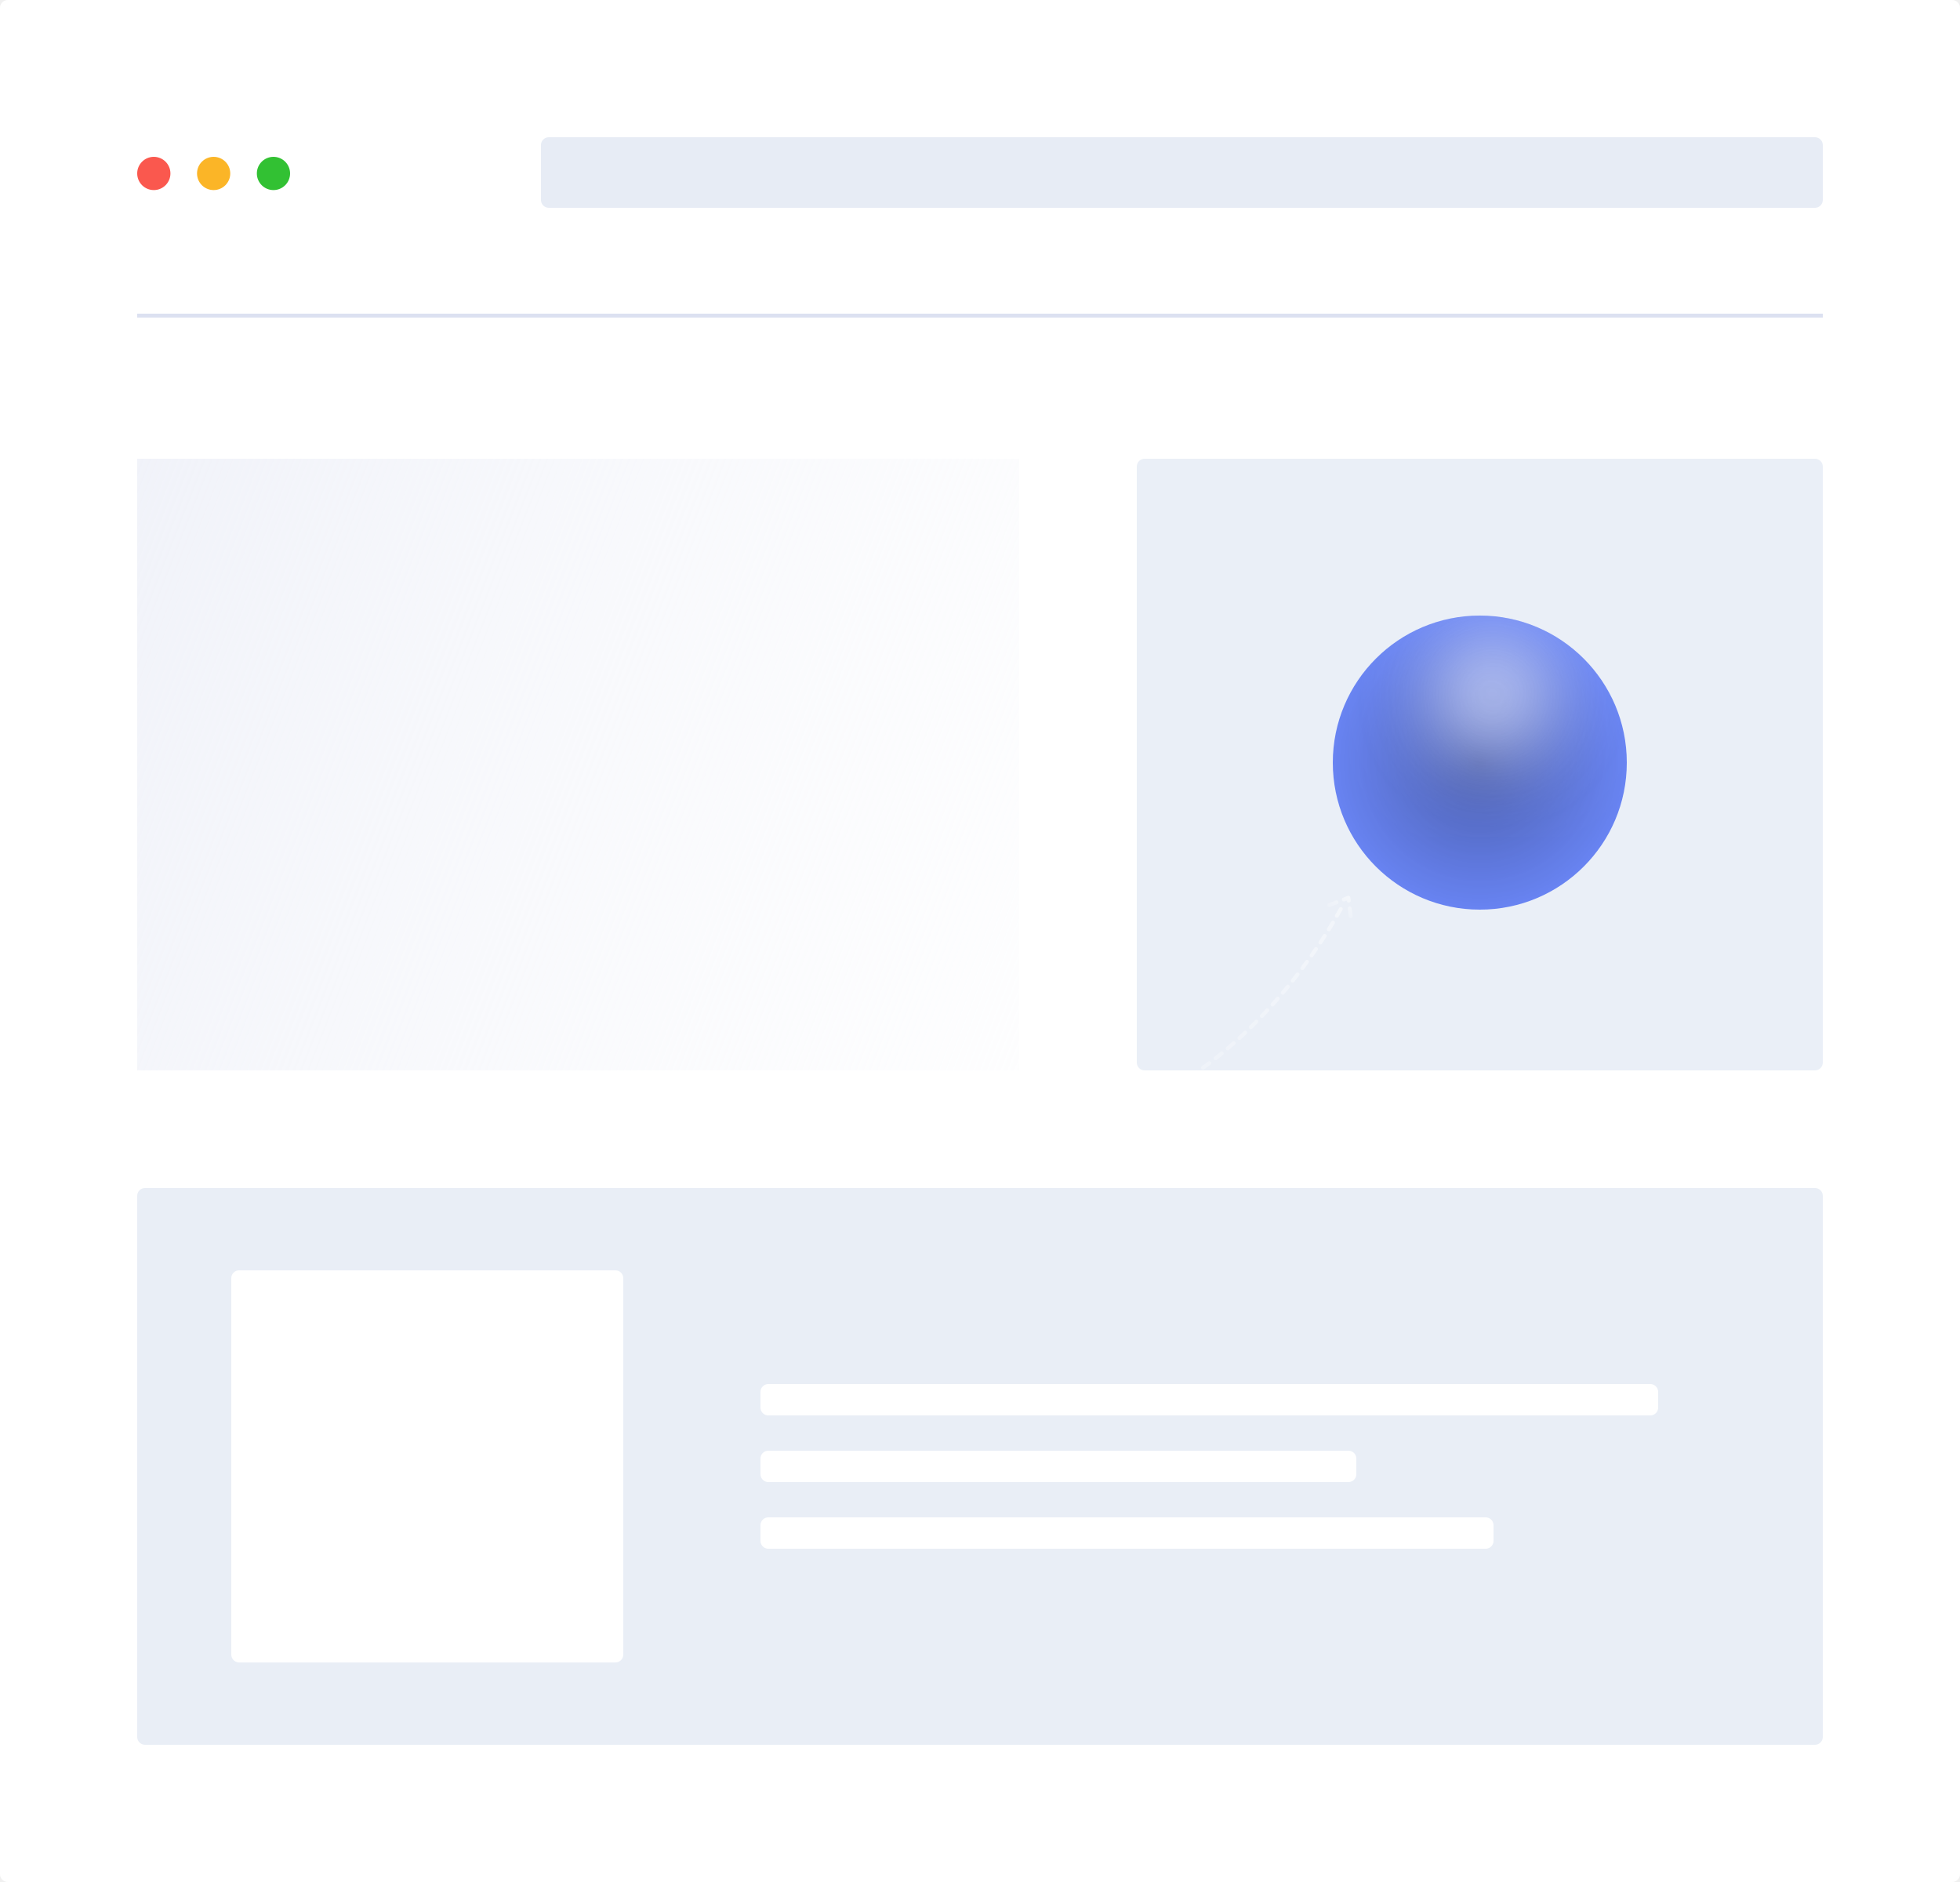
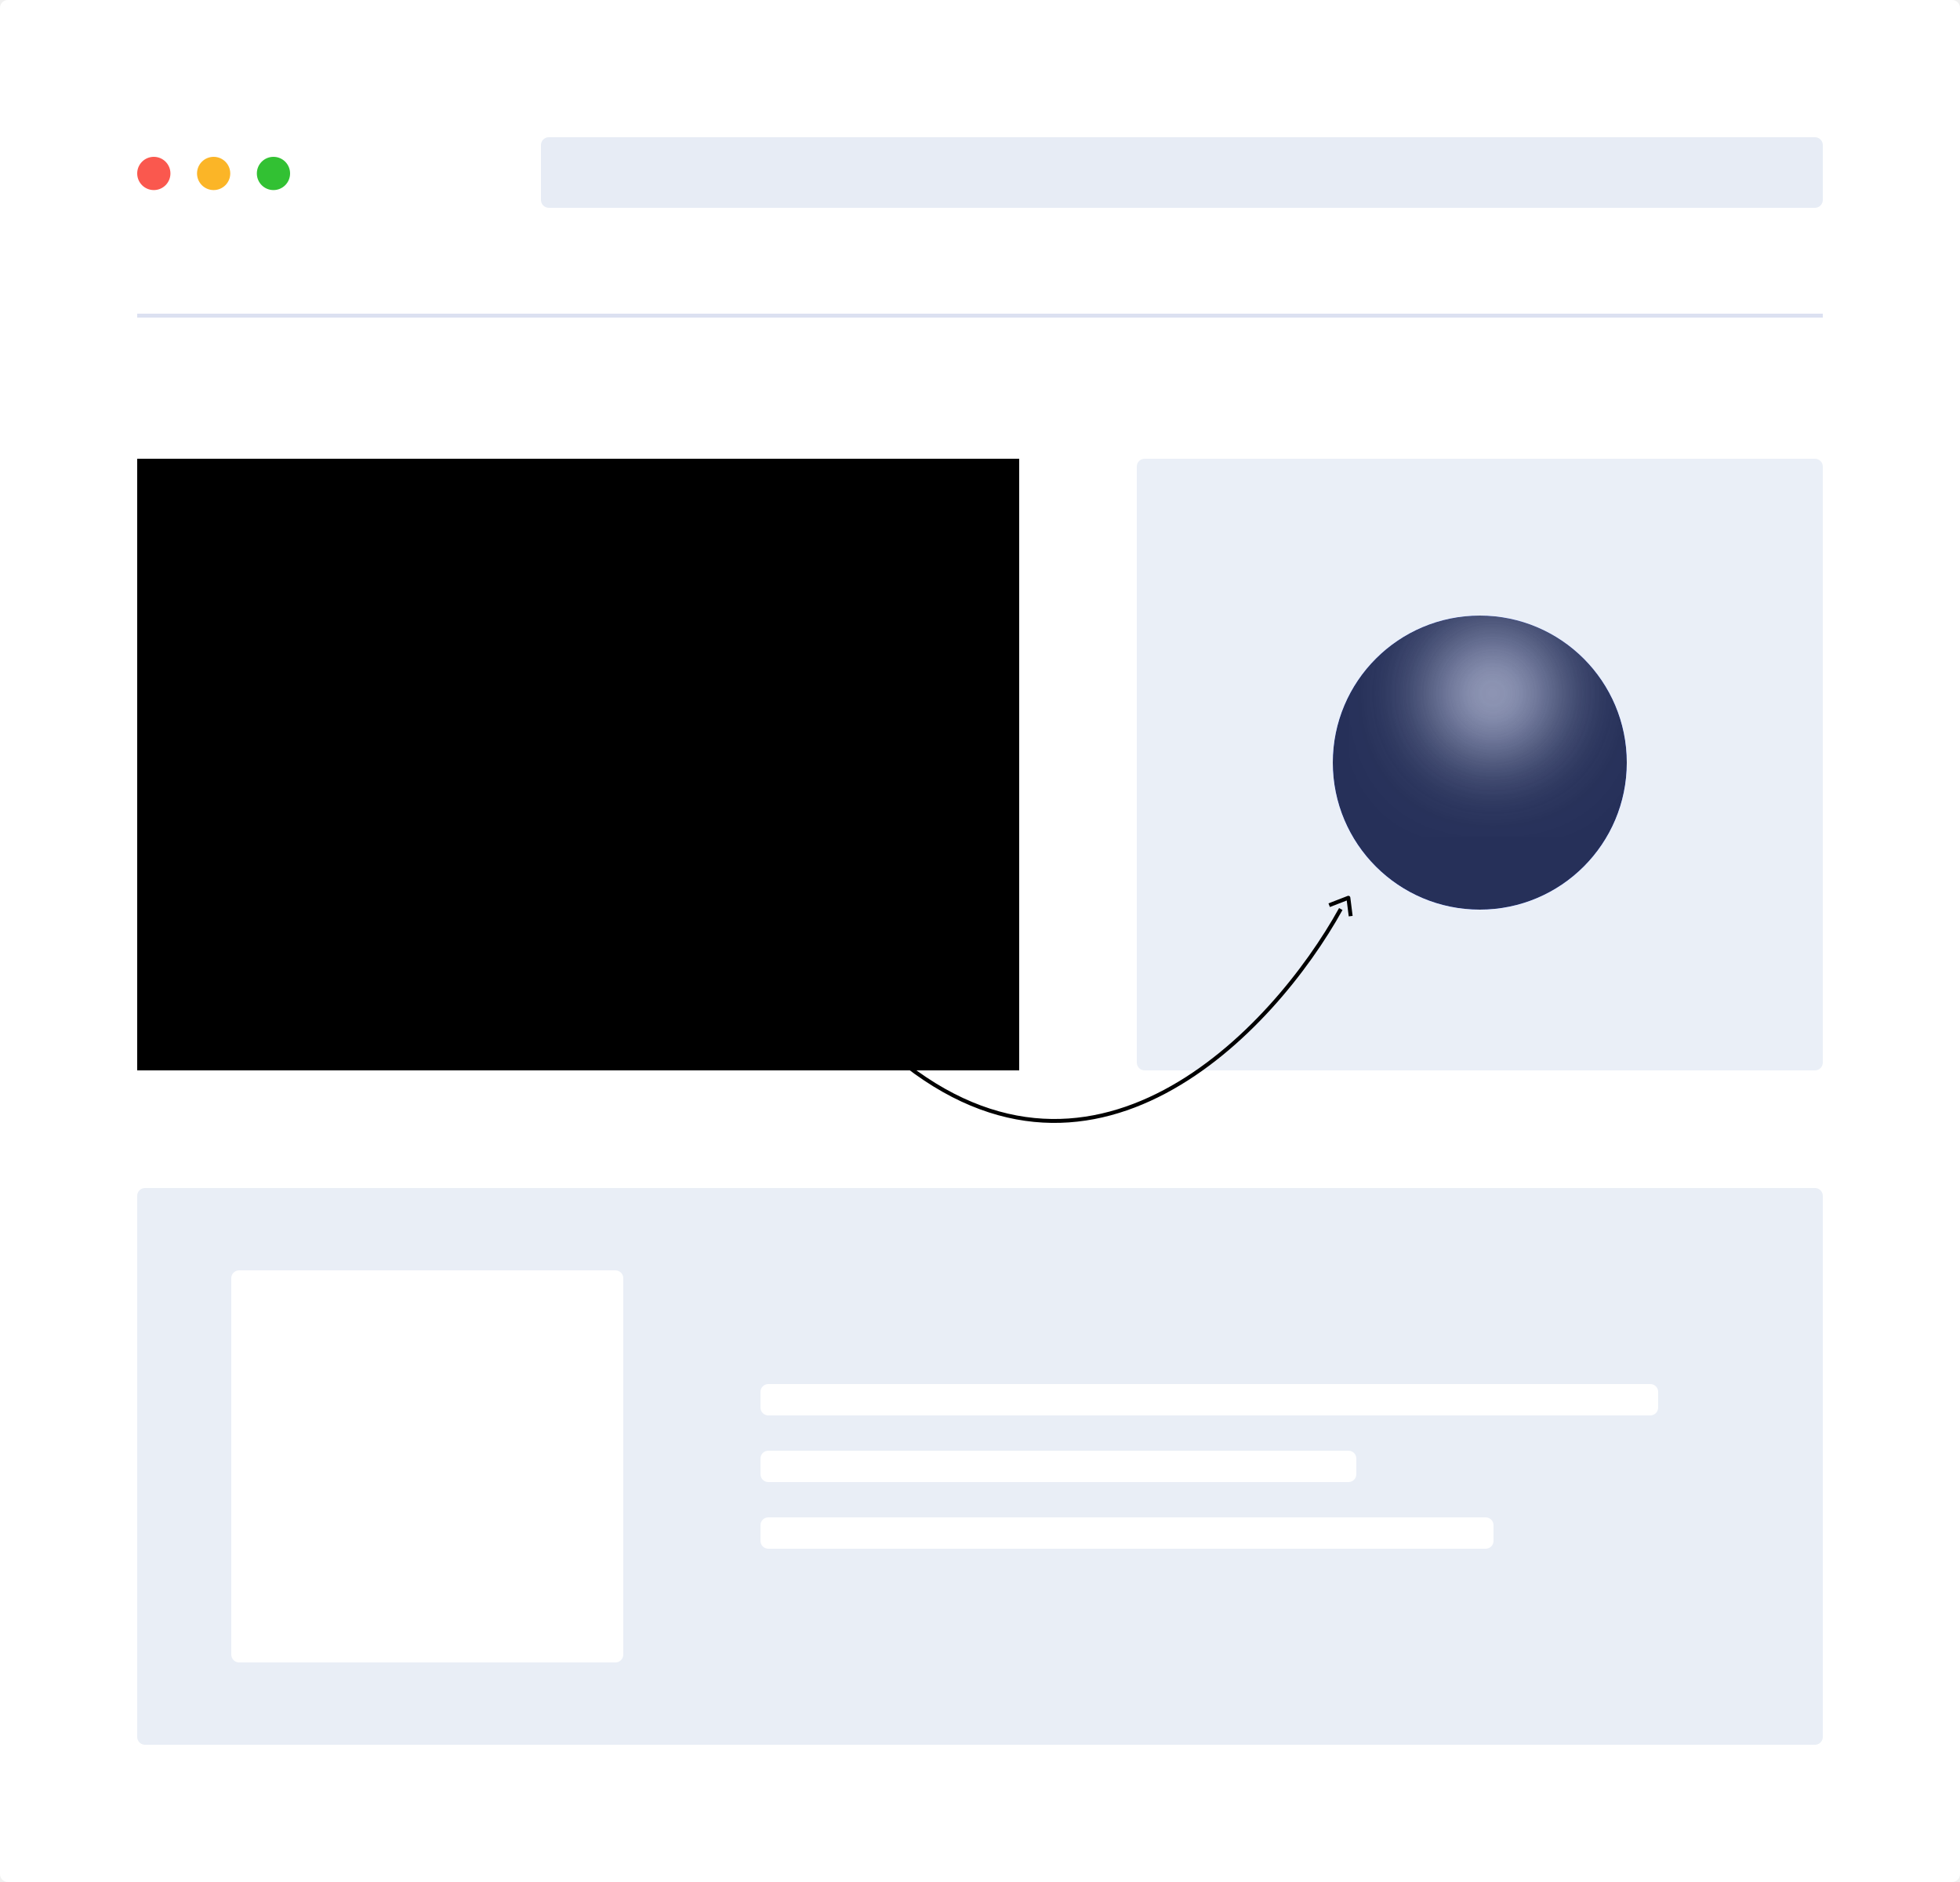
<svg xmlns="http://www.w3.org/2000/svg" width="500" height="480" viewBox="0 0 500 480" fill="none">
  <rect width="500" height="480" rx="2" fill="white" />
  <rect x="35" y="117" width="225" height="156" fill="url(#paint0_linear_1028_964)" />
  <line x1="35" y1="80.5" x2="465" y2="80.5" stroke="#DCE1F1" />
  <rect x="290" y="117" width="175" height="156" rx="2" fill="#EAEFF7" />
  <rect x="35" y="303" width="430" height="142" rx="2" fill="#E9EEF6" />
  <rect x="194" y="353" width="229" height="8" rx="2" fill="white" />
  <rect x="194" y="370" width="152" height="8" rx="2" fill="white" />
  <rect x="194" y="387" width="187" height="8" rx="2" fill="white" />
  <rect x="59" y="324" width="100" height="100" rx="2" fill="white" />
  <rect x="138" y="35" width="327" height="18" rx="2" fill="#E7ECF5" />
  <circle cx="39.239" cy="44.239" r="4.239" fill="#FA584E" />
  <circle cx="54.5" cy="44.239" r="4.239" fill="#FBB527" />
  <circle cx="69.761" cy="44.239" r="4.239" fill="#32C133" />
  <circle opacity="0.8" cx="377.5" cy="194.5" r="37.5" fill="#4A6CF7" />
  <mask id="mask0_1028_964" style="mask-type:alpha" maskUnits="userSpaceOnUse" x="340" y="157" width="75" height="75">
    <circle opacity="0.8" cx="377.5" cy="194.5" r="37.5" fill="#4A6CF7" />
  </mask>
  <g mask="url(#mask0_1028_964)">
    <circle opacity="0.8" cx="377.5" cy="194.5" r="37.5" fill="url(#paint1_radial_1028_964)" />
    <g opacity="0.8" filter="url(#filter0_f_1028_964)">
      <circle cx="380.809" cy="176.853" r="15.441" fill="white" />
    </g>
  </g>
-   <path d="M342.034 231.847C324.964 262.749 277.939 313.186 226.394 267.718" stroke="url(#paint2_linear_1028_964)" stroke-linecap="round" stroke-linejoin="round" stroke-dasharray="2 2" />
-   <path d="M339.077 230.867L343.973 228.971L344.562 233.656" stroke="url(#paint3_linear_1028_964)" stroke-linecap="round" stroke-linejoin="round" stroke-dasharray="2 2" />
+   <path d="M342.034 231.847C324.964 262.749 277.939 313.186 226.394 267.718" stroke="url(#paint2_linear_1028_964)" strokeLinecap="round" stroke-linejoin="round" strokeDasharray="2 2" />
+   <path d="M339.077 230.867L343.973 228.971L344.562 233.656" stroke="url(#paint3_linear_1028_964)" strokeLinecap="round" stroke-linejoin="round" strokeDasharray="2 2" />
  <defs>
    <filter id="filter0_f_1028_964" x="344.368" y="140.412" width="72.882" height="72.883" filterUnits="userSpaceOnUse" color-interpolation-filters="sRGB">
      <feFlood flood-opacity="0" result="BackgroundImageFix" />
      <feBlend mode="normal" in="SourceGraphic" in2="BackgroundImageFix" result="shape" />
      <feGaussianBlur stdDeviation="10.5" result="effect1_foregroundBlur_1028_964" />
    </filter>
    <linearGradient id="paint0_linear_1028_964" x1="434.5" y1="210" x2="48.223" y2="58.807" gradientUnits="userSpaceOnUse">
-       <stop stop-color="white" stop-opacity="0" />
-       <stop offset="1" stop-color="#F0F2F9" />
+       <stop stopColor="white" stopOpacity="0" />
+       <stop offset="1" stopColor="#F0F2F9" />
    </linearGradient>
    <radialGradient id="paint1_radial_1028_964" cx="0" cy="0" r="1" gradientUnits="userSpaceOnUse" gradientTransform="translate(377.5 194.5) rotate(90) scale(40.2574)">
-       <stop stop-opacity="0.47" />
-       <stop offset="1" stop-opacity="0" />
+       <stop stopOpacity="0.47" />
+       <stop offset="1" stopOpacity="0" />
    </radialGradient>
    <linearGradient id="paint2_linear_1028_964" x1="358.554" y1="226.723" x2="242.956" y2="282.349" gradientUnits="userSpaceOnUse">
-       <stop stop-color="white" stop-opacity="0.48" />
-       <stop offset="1" stop-color="white" stop-opacity="0" />
+       <stop stopColor="white" stopOpacity="0.48" />
+       <stop offset="1" stopColor="white" stopOpacity="0" />
    </linearGradient>
    <linearGradient id="paint3_linear_1028_964" x1="343.992" y1="228.548" x2="340.23" y2="234.571" gradientUnits="userSpaceOnUse">
-       <stop stop-color="white" stop-opacity="0.48" />
-       <stop offset="1" stop-color="white" stop-opacity="0" />
+       <stop stopColor="white" stopOpacity="0.48" />
+       <stop offset="1" stopColor="white" stopOpacity="0" />
    </linearGradient>
  </defs>
</svg>
